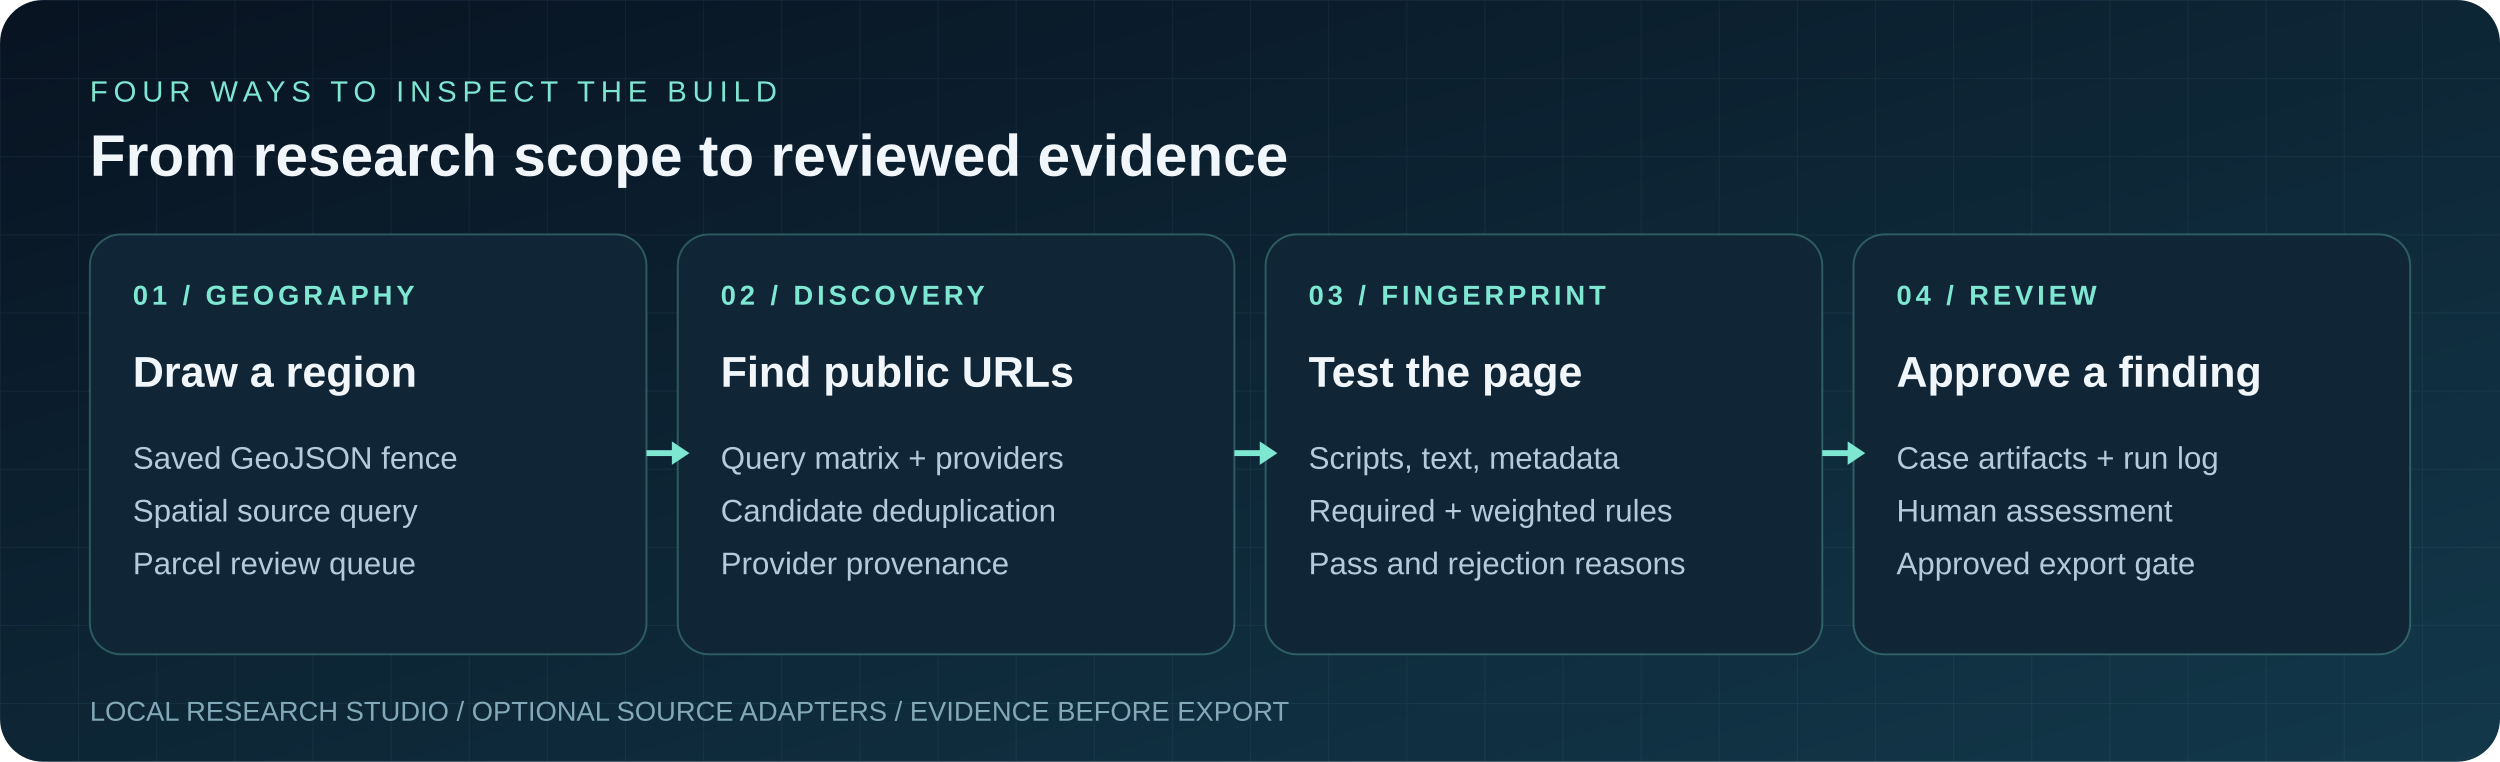
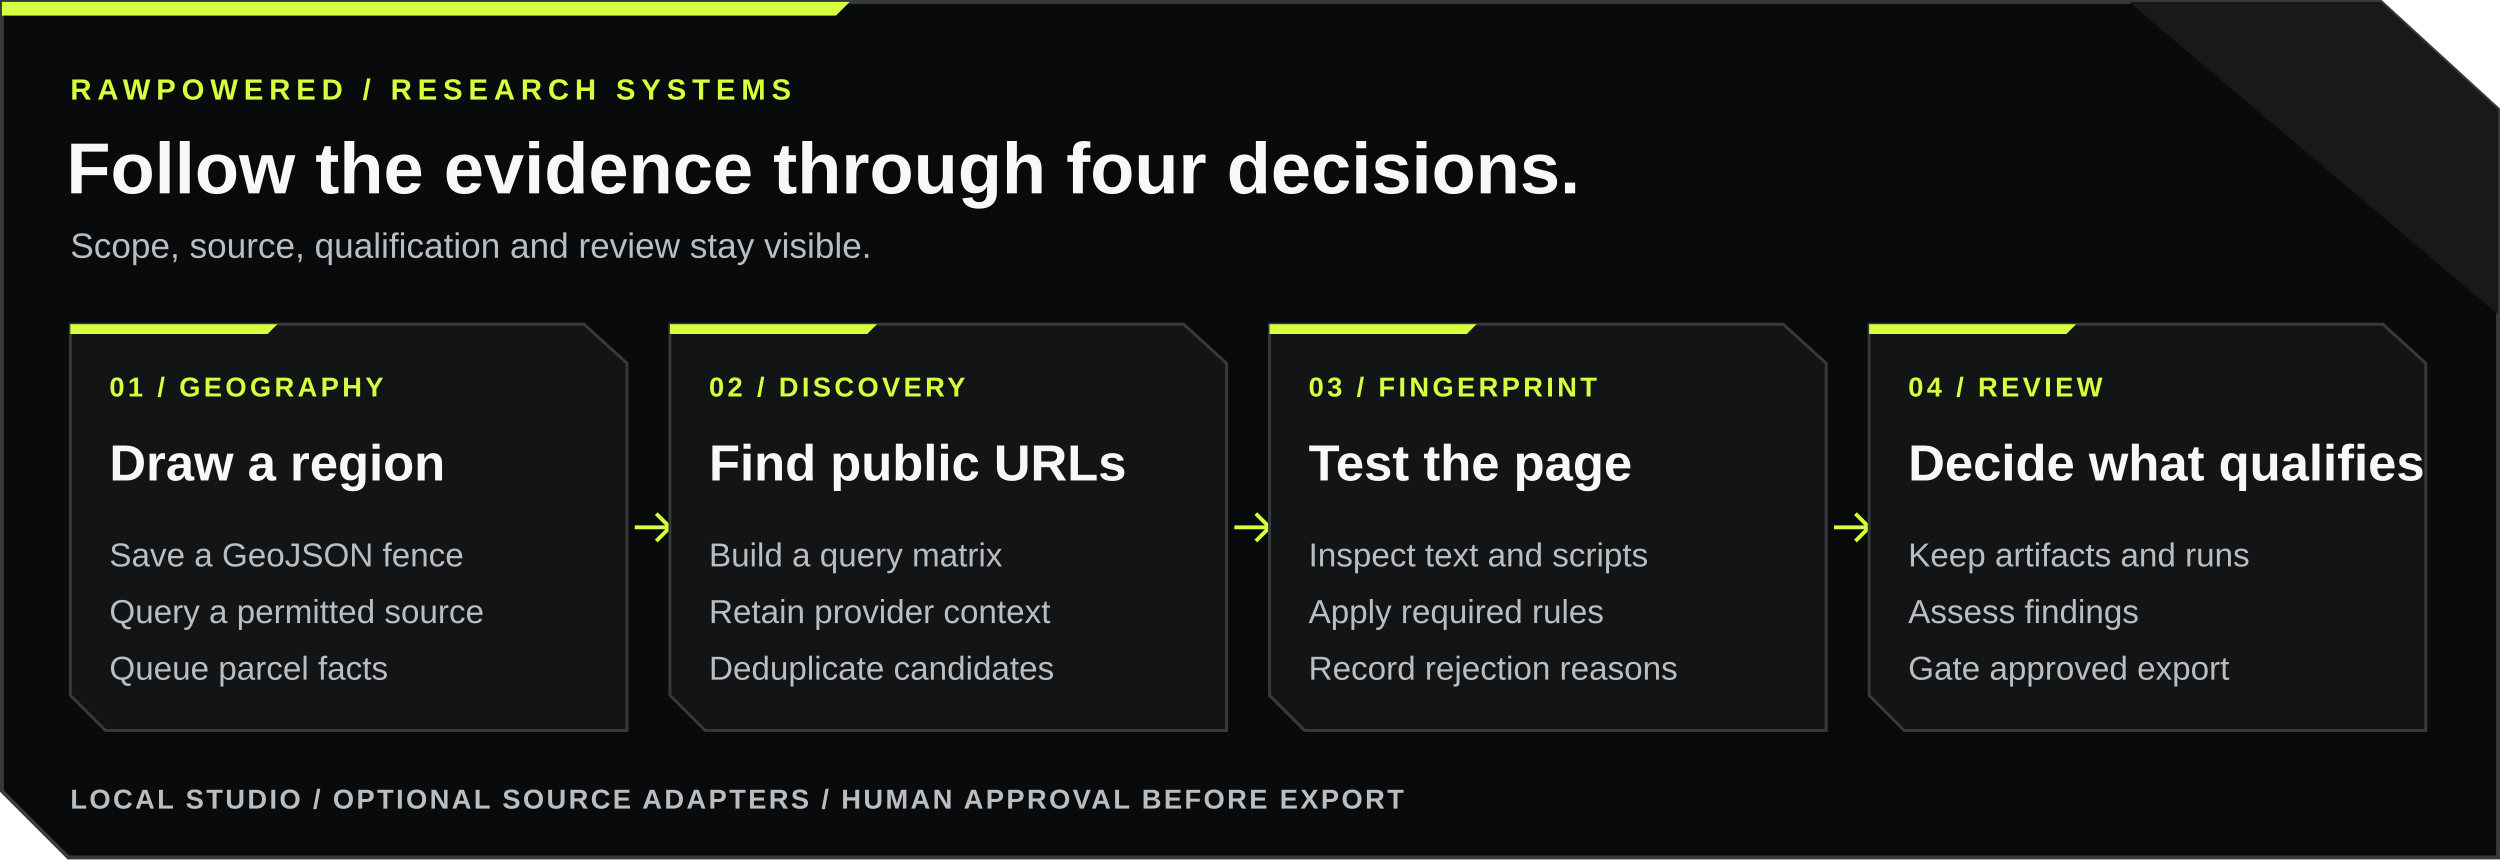
- <svg xmlns="http://www.w3.org/2000/svg" width="1280" height="390" viewBox="0 0 1280 390" role="img" aria-labelledby="title desc">
-   <defs>
-     <linearGradient id="bg" x2="1" y2="1">
-       <stop stop-color="#081321" />
-       <stop offset="1" stop-color="#12384a" />
-     </linearGradient>
-     <pattern id="grid" width="40" height="40" patternUnits="userSpaceOnUse">
-       <path d="M40 0H0V40" fill="none" stroke="#8bb8cc" stroke-opacity=".07" />
-     </pattern>
-   </defs>
-   <rect width="1280" height="390" rx="22" fill="url(#bg)" />
-   <rect width="1280" height="390" rx="22" fill="url(#grid)" />
-   <g font-family="Segoe UI,Arial,sans-serif">
-     <text x="46" y="52" fill="#7ee7d2" font-size="15" letter-spacing="3">FOUR WAYS TO INSPECT THE BUILD</text>
-     <text x="46" y="90" fill="#f1f6fa" font-size="30" font-weight="700">From research scope to reviewed evidence</text>
-     <g fill="#102637" stroke="#7ee7d2" stroke-opacity=".28">
-       <rect x="46" y="120" width="285" height="215" rx="16" />
-       <rect x="347" y="120" width="285" height="215" rx="16" />
-       <rect x="648" y="120" width="285" height="215" rx="16" />
-       <rect x="949" y="120" width="285" height="215" rx="16" />
-     </g>
-     <g fill="#7ee7d2" font-size="14" font-weight="700" letter-spacing="2">
-       <text x="68" y="156">01 / GEOGRAPHY</text>
-       <text x="369" y="156">02 / DISCOVERY</text>
-       <text x="670" y="156">03 / FINGERPRINT</text>
-       <text x="971" y="156">04 / REVIEW</text>
-     </g>
-     <g fill="#f1f6fa" font-size="22" font-weight="600">
-       <text x="68" y="198">Draw a region</text>
-       <text x="369" y="198">Find public URLs</text>
-       <text x="670" y="198">Test the page</text>
-       <text x="971" y="198">Approve a finding</text>
-     </g>
-     <g fill="#b4cbdc" font-size="16">
-       <text x="68" y="240">Saved GeoJSON fence</text>
-       <text x="68" y="267">Spatial source query</text>
-       <text x="68" y="294">Parcel review queue</text>
-       <text x="369" y="240">Query matrix + providers</text>
-       <text x="369" y="267">Candidate deduplication</text>
-       <text x="369" y="294">Provider provenance</text>
-       <text x="670" y="240">Scripts, text, metadata</text>
-       <text x="670" y="267">Required + weighted rules</text>
-       <text x="670" y="294">Pass and rejection reasons</text>
-       <text x="971" y="240">Case artifacts + run log</text>
-       <text x="971" y="267">Human assessment</text>
-       <text x="971" y="294">Approved export gate</text>
-     </g>
-     <path d="M331 232h16m285 0h16m285 0h16" stroke="#7ee7d2" stroke-width="3" />
-     <g fill="#7ee7d2">
-       <path d="M344 226l9 6-9 6" />
-       <path d="M645 226l9 6-9 6" />
-       <path d="M946 226l9 6-9 6" />
-     </g>
-     <text x="46" y="369" fill="#83a9b9" font-size="14">LOCAL RESEARCH STUDIO  /  OPTIONAL SOURCE ADAPTERS  /  EVIDENCE BEFORE EXPORT</text>
+ <svg xmlns="http://www.w3.org/2000/svg" width="1280" height="440" viewBox="0 0 1280 440" role="img" aria-labelledby="title desc">
+   <path d="M1 1h1218l60 55v383H35L1 405Z" fill="#090A0B" stroke="#373A3D" stroke-width="2" />
+   <path d="M1 1h434l-7 7H1Z" fill="#D5FF3F" />
+   <path d="M1090 1h129l60 55v105Z" fill="#17191B" />
+   <g font-family="Arial,sans-serif">
+     <text x="36" y="51" font-size="15" font-weight="700" letter-spacing="3" fill="#D5FF3F">RAWPOWERED / RESEARCH SYSTEMS</text>
+     <text x="34" y="99" font-size="37" font-weight="700" fill="#F7F8F9">Follow the evidence through four decisions.</text>
+     <text x="36" y="132" font-size="18" fill="#B9BEC2">Scope, source, qualification and review stay visible.</text>
  </g>
+   <path d="M36 166h263l22 20v188H54l-18-18Z" fill="#121416" stroke="#373A3D" stroke-width="1.5" />
+   <path d="M36 166h106l-5 5H36Z" fill="#D5FF3F" />
+   <g font-family="Arial,sans-serif">
+     <text x="56" y="203" font-size="14" font-weight="700" letter-spacing="1.7" fill="#D5FF3F">01 / GEOGRAPHY</text>
+     <text x="56" y="246" font-size="26" font-weight="700" fill="#F7F8F9">Draw a region</text>
+     <text x="56" y="290" font-size="17" fill="#B9BEC2">Save a GeoJSON fence</text>
+     <text x="56" y="319" font-size="17" fill="#B9BEC2">Query a permitted source</text>
+     <text x="56" y="348" font-size="17" fill="#B9BEC2">Queue parcel facts</text>
+   </g>
+   <path d="M325 270h18m-7-7 7 7-7 7" fill="none" stroke="#D5FF3F" stroke-width="2" />
+   <path d="M343 166h263l22 20v188H361l-18-18Z" fill="#121416" stroke="#373A3D" stroke-width="1.5" />
+   <path d="M343 166h106l-5 5H343Z" fill="#D5FF3F" />
+   <g font-family="Arial,sans-serif">
+     <text x="363" y="203" font-size="14" font-weight="700" letter-spacing="1.7" fill="#D5FF3F">02 / DISCOVERY</text>
+     <text x="363" y="246" font-size="26" font-weight="700" fill="#F7F8F9">Find public URLs</text>
+     <text x="363" y="290" font-size="17" fill="#B9BEC2">Build a query matrix</text>
+     <text x="363" y="319" font-size="17" fill="#B9BEC2">Retain provider context</text>
+     <text x="363" y="348" font-size="17" fill="#B9BEC2">Deduplicate candidates</text>
+   </g>
+   <path d="M632 270h18m-7-7 7 7-7 7" fill="none" stroke="#D5FF3F" stroke-width="2" />
+   <path d="M650 166h263l22 20v188H668l-18-18Z" fill="#121416" stroke="#373A3D" stroke-width="1.5" />
+   <path d="M650 166h106l-5 5H650Z" fill="#D5FF3F" />
+   <g font-family="Arial,sans-serif">
+     <text x="670" y="203" font-size="14" font-weight="700" letter-spacing="1.7" fill="#D5FF3F">03 / FINGERPRINT</text>
+     <text x="670" y="246" font-size="26" font-weight="700" fill="#F7F8F9">Test the page</text>
+     <text x="670" y="290" font-size="17" fill="#B9BEC2">Inspect text and scripts</text>
+     <text x="670" y="319" font-size="17" fill="#B9BEC2">Apply required rules</text>
+     <text x="670" y="348" font-size="17" fill="#B9BEC2">Record rejection reasons</text>
+   </g>
+   <path d="M939 270h18m-7-7 7 7-7 7" fill="none" stroke="#D5FF3F" stroke-width="2" />
+   <path d="M957 166h263l22 20v188H975l-18-18Z" fill="#121416" stroke="#373A3D" stroke-width="1.5" />
+   <path d="M957 166h106l-5 5H957Z" fill="#D5FF3F" />
+   <g font-family="Arial,sans-serif">
+     <text x="977" y="203" font-size="14" font-weight="700" letter-spacing="1.7" fill="#D5FF3F">04 / REVIEW</text>
+     <text x="977" y="246" font-size="26" font-weight="700" fill="#F7F8F9">Decide what qualifies</text>
+     <text x="977" y="290" font-size="17" fill="#B9BEC2">Keep artifacts and runs</text>
+     <text x="977" y="319" font-size="17" fill="#B9BEC2">Assess findings</text>
+     <text x="977" y="348" font-size="17" fill="#B9BEC2">Gate approved export</text>
+   </g>
+   <text x="36" y="414" font-family="Arial,sans-serif" font-size="14" font-weight="700" letter-spacing="1.2" fill="#B9BEC2">LOCAL STUDIO  /  OPTIONAL SOURCE ADAPTERS  /  HUMAN APPROVAL BEFORE EXPORT</text>
</svg>
